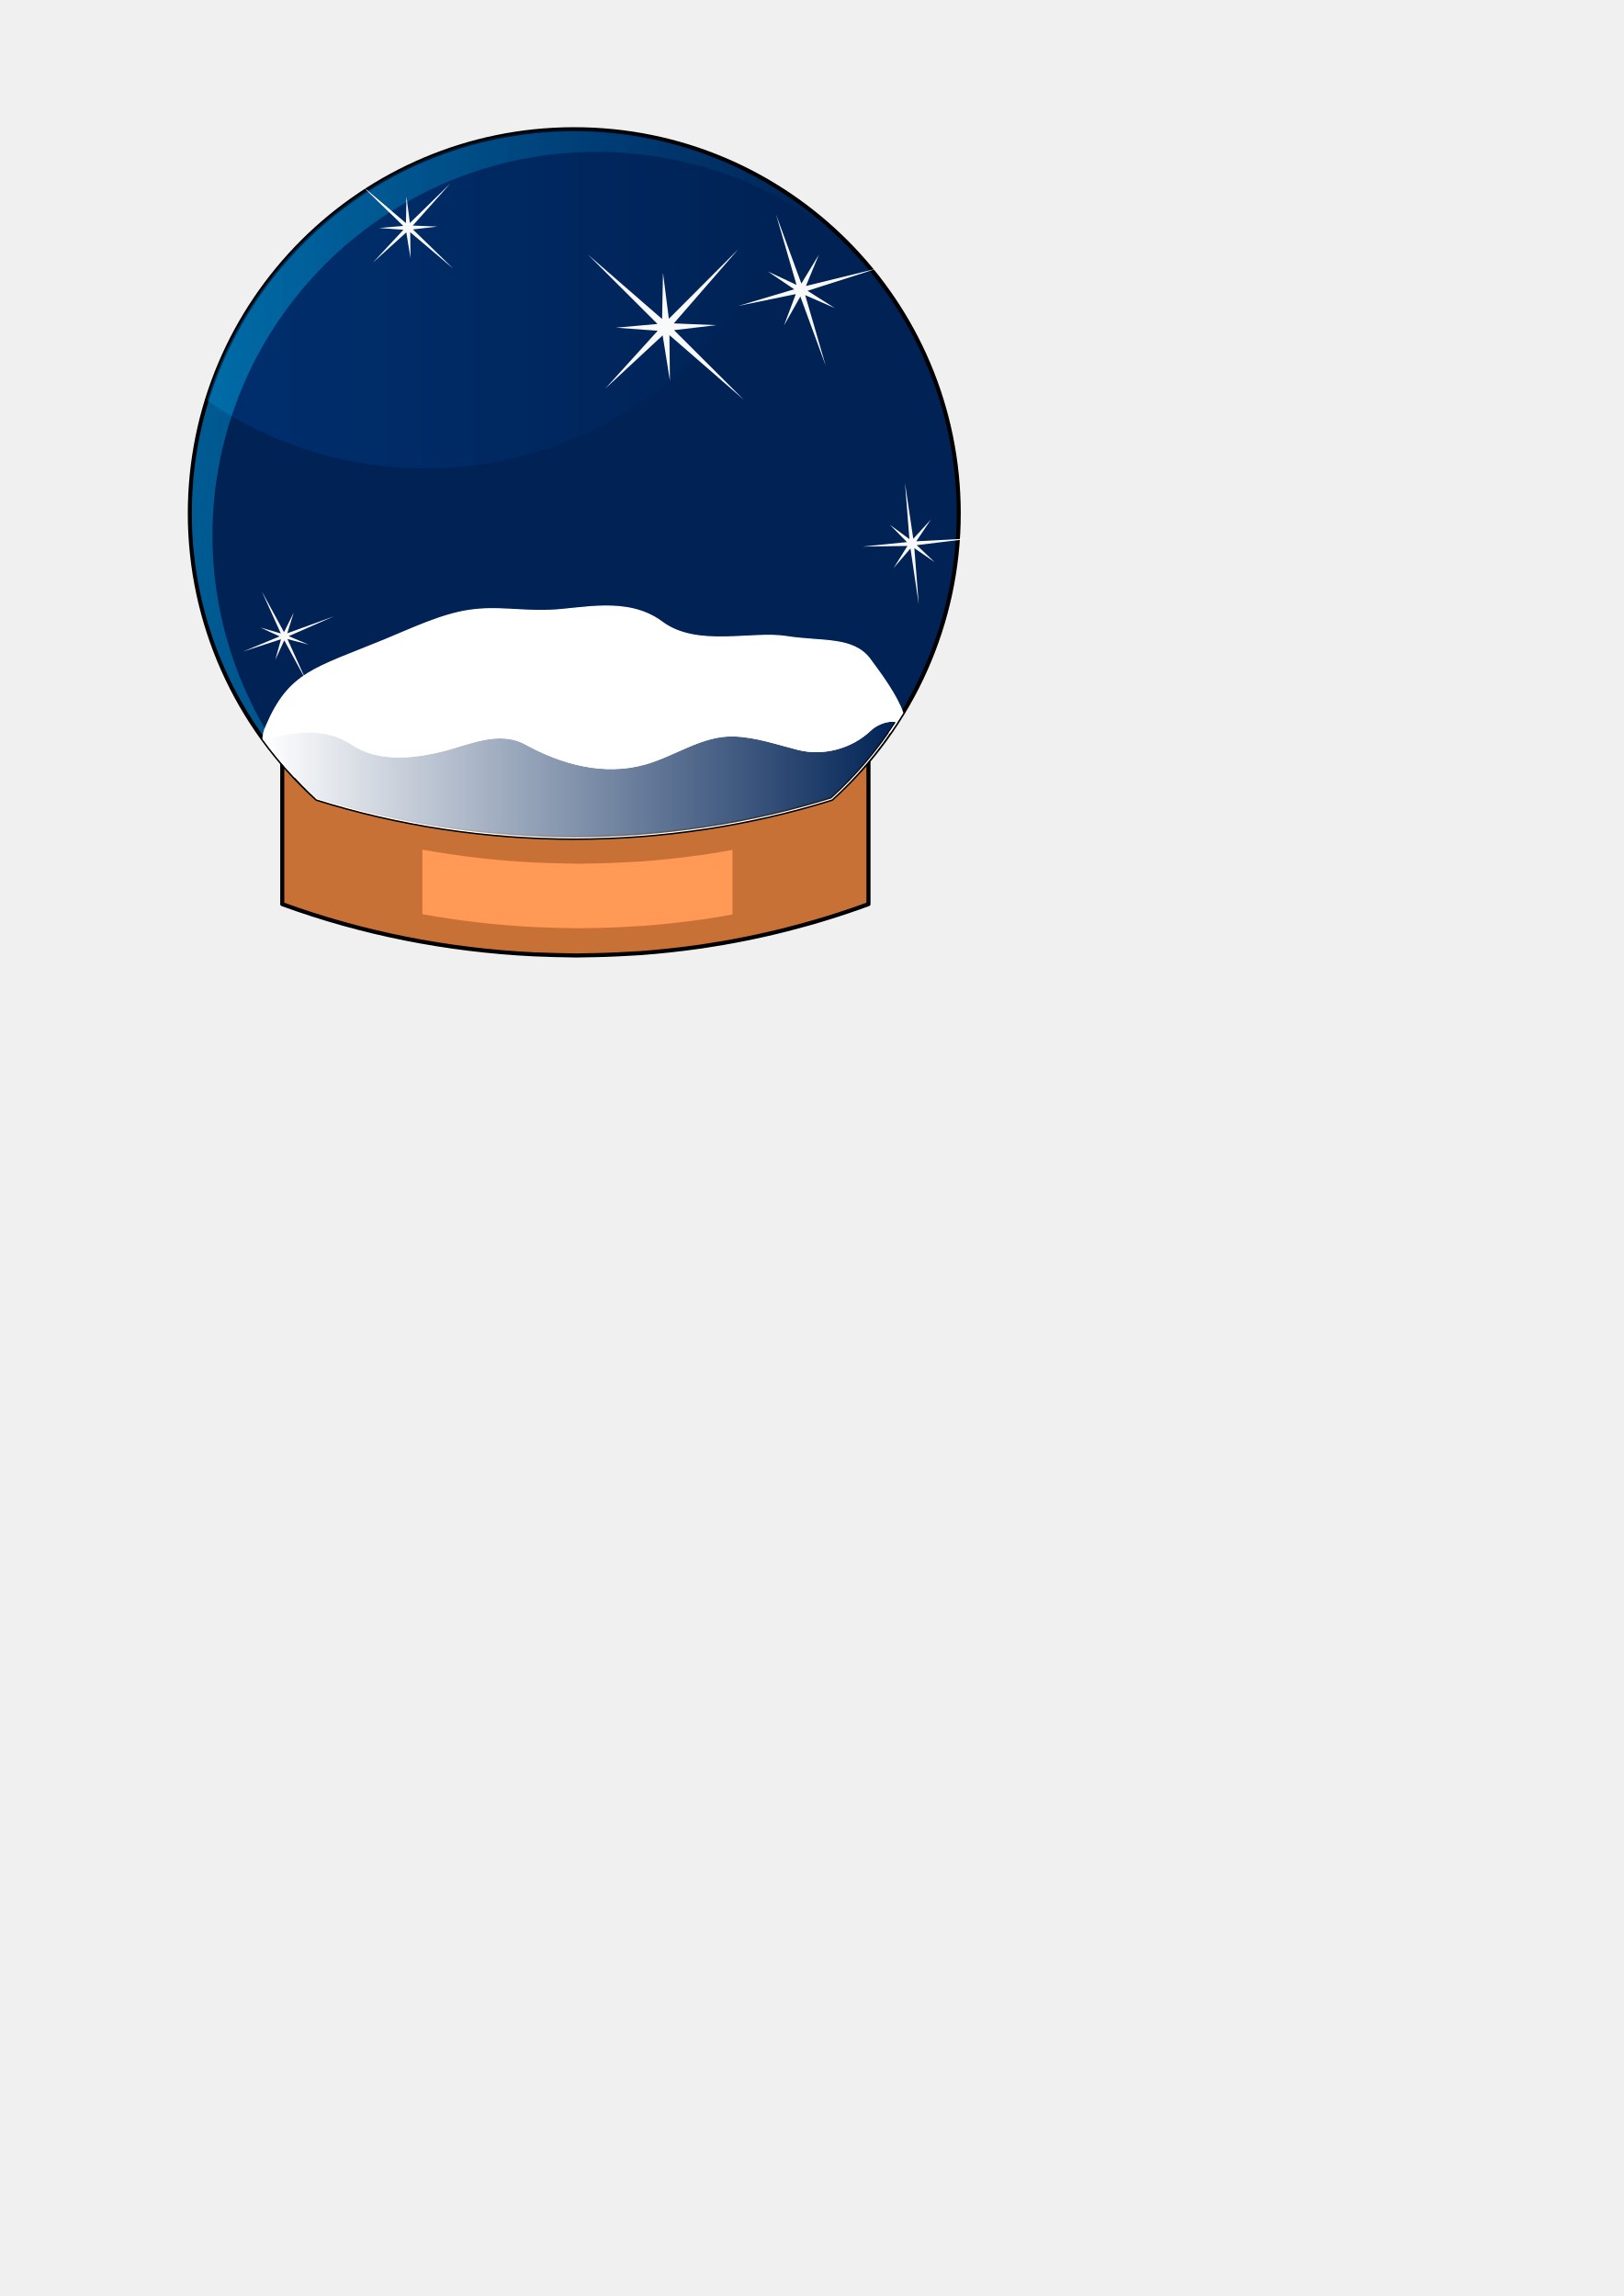
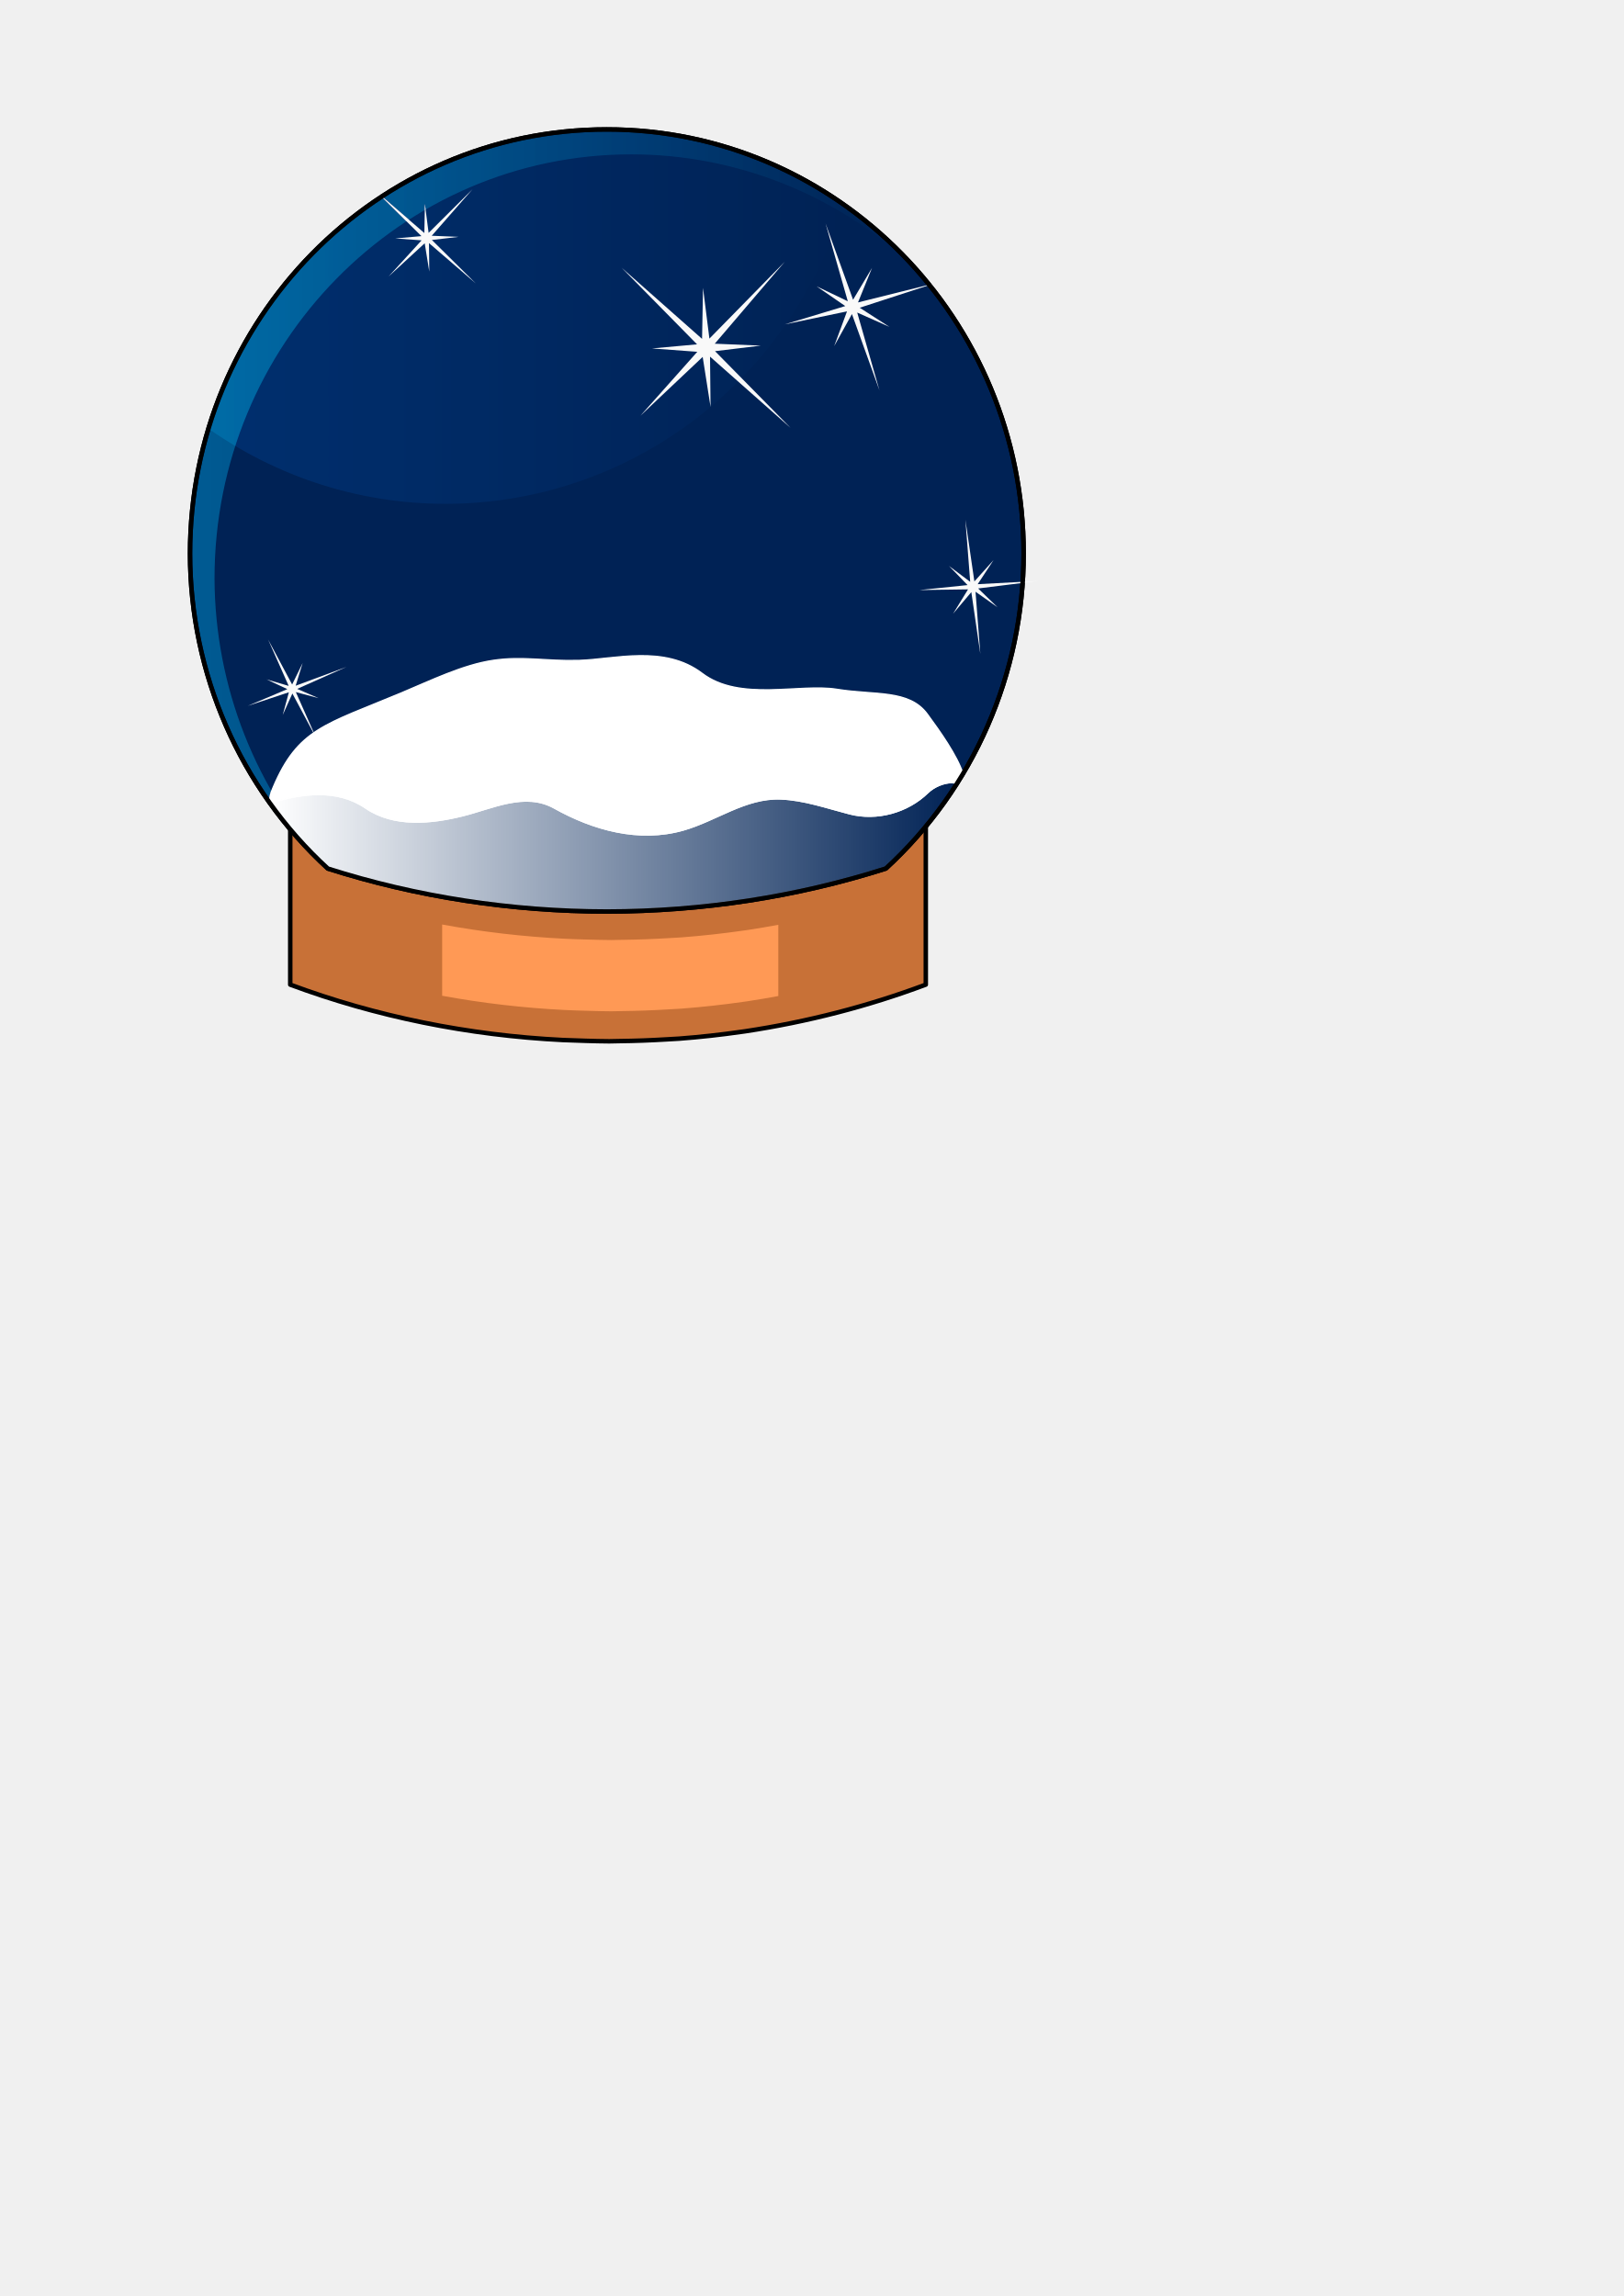
- <svg xmlns="http://www.w3.org/2000/svg" xmlns:xlink="http://www.w3.org/1999/xlink" width="210mm" height="297mm" viewBox="0 0 210 297" version="1.1" id="svg5">
+ <svg xmlns="http://www.w3.org/2000/svg" xmlns:xlink="http://www.w3.org/1999/xlink" width="793.701" height="1122.52" viewBox="0 0 210 297" version="1.1" id="svg5">
  <defs id="defs2">
    <linearGradient id="linearGradient9125">
      <stop style="stop-color:#002255;stop-opacity:1;" offset="0" id="stop9121" />
      <stop style="stop-color:#002255;stop-opacity:0;" offset="1" id="stop9123" />
    </linearGradient>
    <linearGradient id="linearGradient5497-9">
      <stop style="stop-color:#ffffff;stop-opacity:1;" offset="0" id="stop5516" />
      <stop style="stop-color:#ffffff;stop-opacity:0;" offset="1" id="stop5518" />
    </linearGradient>
-     <linearGradient xlink:href="#linearGradient5497-9" id="linearGradient5499" x1="159.233" y1="640.102" x2="720.566" y2="640.102" gradientUnits="userSpaceOnUse" gradientTransform="matrix(0.1460781,0,0,0.1460781,10.84063,7.33153)" />
-     <linearGradient xlink:href="#linearGradient5497-9" id="linearGradient5982" x1="24.836" y1="95.492" x2="181.249" y2="95.492" gradientUnits="userSpaceOnUse" gradientTransform="matrix(0.5521063,0,0,0.5521063,10.84063,7.33153)" />
-     <linearGradient xlink:href="#linearGradient9125" id="linearGradient9127" x1="106.841" y1="214.457" x2="629.942" y2="214.457" gradientUnits="userSpaceOnUse" gradientTransform="matrix(0.1460781,0,0,0.1460781,10.84063,7.33153)" />
+     <linearGradient xlink:href="#linearGradient5497-9" id="linearGradient5499" x1="159.233" y1="640.102" x2="720.566" y2="640.102" gradientUnits="userSpaceOnUse" gradientTransform="matrix(0.1583796,0,0,0.1612175,9.710731,6.383546)" />
+     <linearGradient xlink:href="#linearGradient5497-9" id="linearGradient5982" x1="24.836" y1="95.492" x2="181.249" y2="95.492" gradientUnits="userSpaceOnUse" gradientTransform="matrix(0.5986002,0,0,0.609326,9.710731,6.383546)" />
+     <linearGradient xlink:href="#linearGradient9125" id="linearGradient9127" x1="106.841" y1="214.457" x2="629.942" y2="214.457" gradientUnits="userSpaceOnUse" gradientTransform="matrix(0.1583796,0,0,0.1612175,9.710731,6.383546)" />
  </defs>
  <g id="layer1">
-     <path id="path868-3-8" style="fill:#c87137;fill-opacity:1;stroke:#000000;stroke-width:0.529;stroke-linecap:round;stroke-linejoin:round;stroke-opacity:1;paint-order:markers fill stroke;stroke-miterlimit:4;stroke-dasharray:none" d="m 36.506,96.277 v 20.677 a 89.717,70.017 0 0 0 32.52,6.492 89.717,70.017 0 0 0 2.728,0.093 89.717,70.017 0 0 0 2.801,0.056 89.717,70.017 0 0 0 1.175,-0.022 89.717,70.017 0 0 0 5.703,-0.205 89.717,70.017 0 0 0 1.464,-0.083 89.717,70.017 0 0 0 7.432,-0.803 89.717,70.017 0 0 0 0.418,-0.056 89.717,70.017 0 0 0 21.575,-5.473 V 96.277 Z" />
-     <path id="path868-3-8-9-4" style="fill:#ff9955;fill-opacity:1;stroke-width:0.699;stroke-linecap:round;stroke-linejoin:round;paint-order:markers fill stroke" d="m 54.629,109.908 v 8.35 a 89.717,70.017 0 0 0 14.661,1.67 89.717,70.017 0 0 0 2.728,0.093 89.717,70.017 0 0 0 2.801,0.056 89.717,70.017 0 0 0 1.175,-0.022 89.717,70.017 0 0 0 5.703,-0.205 89.717,70.017 0 0 0 1.464,-0.083 89.717,70.017 0 0 0 7.432,-0.803 89.717,70.017 0 0 0 0.418,-0.056 89.717,70.017 0 0 0 3.717,-0.617 v -8.35 a 89.717,70.017 0 0 1 -3.717,0.617 89.717,70.017 0 0 1 -0.418,0.056 89.717,70.017 0 0 1 -7.432,0.803 89.717,70.017 0 0 1 -1.464,0.083 89.717,70.017 0 0 1 -5.703,0.205 89.717,70.017 0 0 1 -1.175,0.022 89.717,70.017 0 0 1 -2.801,-0.056 89.717,70.017 0 0 1 -2.728,-0.093 89.717,70.017 0 0 1 -14.661,-1.67 z" />
-     <path id="path868-3" style="fill:#002255;stroke:#000000;stroke-width:0.529;stroke-linecap:round;stroke-linejoin:round;stroke-opacity:1;paint-order:markers fill stroke;stroke-miterlimit:4;stroke-dasharray:none" d="M 74.273,16.718 A 49.721,49.721 0 0 0 24.553,66.439 49.721,49.721 0 0 0 40.99,103.348 89.717,70.017 0 0 0 74.273,108.386 89.717,70.017 0 0 0 107.557,103.347 49.721,49.721 0 0 0 123.994,66.439 49.721,49.721 0 0 0 74.273,16.718 Z" />
-     <path id="path868-3-0" style="opacity:0.45;mix-blend-mode:screen;fill:url(#linearGradient9127);fill-opacity:1;stroke:none;stroke-width:0.699;stroke-linecap:round;stroke-linejoin:round;stroke-opacity:1;paint-order:markers fill stroke" d="M 74.273,16.718 A 49.721,49.721 0 0 0 26.797,51.814 49.721,49.721 0 0 0 86.644,49.247 49.721,49.721 0 0 0 102.512,25.531 49.721,49.721 0 0 0 74.273,16.718 Z" />
-     <path id="path2250" style="fill:#ffffff;stroke:#ffffff;stroke-width:0.146px;stroke-linecap:butt;stroke-linejoin:miter;stroke-opacity:1" d="m 78.19,78.397 c -2.57,0.026 -5.095,0.489 -7.172,0.551 -4.154,0.123 -6.673,-0.526 -10.299,-0.005 -3.626,0.521 -7.49,2.392 -11.013,3.838 -9.051,3.714 -12.264,4.163 -15.239,11.046 -0.267,0.587 -0.417,1.178 -0.456,1.754 a 49.721,49.721 0 0 0 4.087,4.914 c 0.026,0.007 0.055,0.011 0.081,0.018 a 49.721,49.721 0 0 1 -3.966,-4.857 c 0.039,-0.017 0.079,-0.033 0.123,-0.046 3.547,-1.058 7.758,-1.643 11.152,0.642 3.384,2.279 7.836,1.83 11.608,0.909 3.544,-0.865 7.41,-2.826 10.912,-0.902 4.617,2.537 10.075,4.063 15.394,2.575 3.947,-1.104 7.408,-3.796 11.59,-3.64 2.804,0.105 5.457,1.036 8.237,1.743 3.263,0.83 6.916,-0.166 9.335,-2.471 0.766,-0.73 1.92,-1.177 2.804,-1.179 0.229,-5.29e-4 0.439,0.03 0.621,0.092 a 49.721,49.721 0 0 1 -0.896,1.32 c 0.016,-0.004 0.034,-0.012 0.051,-0.017 a 49.721,49.721 0 0 0 1.616,-2.474 c -0.703,-2.101 -2.69,-4.877 -4.263,-6.974 -2.172,-2.896 -6.267,-2.176 -10.761,-2.893 -4.494,-0.718 -11.587,1.491 -16.101,-1.876 -2.257,-1.684 -4.872,-2.093 -7.442,-2.067 z" />
-     <path id="path1821" style="fill:#f9f9f9;stroke-width:0.251;stroke-linecap:round;stroke-linejoin:round;paint-order:markers fill stroke" d="m 49.035,29.494 3.122,-0.271 -5.236,-5.092 5.583,4.728 0.067,-3.386 0.442,3.369 5.225,-5.102 -4.852,5.44 3.194,0.129 -3.176,0.368 5.236,5.092 -5.583,-4.728 0.036,3.341 -0.545,-3.323 -4.318,3.905 3.945,-4.243 z" />
-     <path id="path2128" style="fill:#f9f9f9;stroke-width:0.213;stroke-linecap:round;stroke-linejoin:round;paint-order:markers fill stroke" d="m 33.682,81.175 2.638,0.764 -2.457,-5.442 2.869,5.277 1.255,-2.519 -0.834,2.664 6.062,-2.206 -5.878,2.576 2.555,1.087 -2.716,-0.709 2.457,5.442 -2.869,-5.277 -1.155,2.517 0.734,-2.661 -4.899,1.59 4.715,-1.959 z" />
-     <path id="path2130" style="fill:#f9f9f9;stroke-width:0.438;stroke-linecap:round;stroke-linejoin:round;paint-order:markers fill stroke" d="m 79.663,42.386 5.37,-0.479 -9.006,-8.988 9.604,8.347 0.115,-5.978 0.761,5.947 8.988,-9.006 -8.347,9.604 5.495,0.227 -5.464,0.649 9.006,8.988 -9.604,-8.347 0.062,5.898 -0.938,-5.867 -7.427,6.893 6.786,-7.49 z" />
-     <path id="path2132" style="fill:#f9f9f9;stroke-width:0.327;stroke-linecap:round;stroke-linejoin:round;paint-order:markers fill stroke" d="m 99.298,35.108 3.719,1.748 -2.654,-9.122 3.283,8.945 2.263,-3.736 -1.674,4.05 9.227,-2.262 -9.022,2.885 3.543,2.242 -3.843,-1.676 2.654,9.122 -3.283,-8.945 -2.117,3.753 1.528,-4.067 -7.423,1.522 7.218,-2.145 z" />
-     <path id="path2134" style="fill:#f9f9f9;stroke-width:0.251;stroke-linecap:round;stroke-linejoin:round;paint-order:markers fill stroke" d="m 115.092,67.882 2.524,1.857 -0.571,-7.281 1.072,7.237 2.286,-2.499 -1.892,2.822 7.293,-0.383 -7.236,0.883 2.315,2.205 -2.629,-1.821 0.571,7.281 -1.072,-7.237 -2.178,2.533 1.784,-2.856 -5.821,0.083 5.764,-0.583 z" />
-     <path id="path1541" style="mix-blend-mode:soft-light;fill:url(#linearGradient5982);fill-opacity:1;stroke:none;stroke-width:0.699;stroke-linecap:round;stroke-linejoin:round;stroke-opacity:1;paint-order:markers fill stroke" d="m 74.273,16.718 a 49.721,49.721 0 0 0 -49.72,49.721 49.721,49.721 0 0 0 16.437,36.909 89.717,70.017 0 0 0 0.141,0.041 A 49.721,49.721 0 0 1 27.474,69.361 49.721,49.721 0 0 1 77.195,19.64 49.721,49.721 0 0 1 110.91,32.828 49.721,49.721 0 0 0 74.273,16.718 Z" />
-     <path id="path2211" style="fill:url(#linearGradient5499);fill-opacity:1;stroke:#ffffff;stroke-width:0.146px;stroke-linecap:butt;stroke-linejoin:miter;stroke-opacity:1" d="m 115.367,93.287 c -0.884,0.002 -2.038,0.449 -2.804,1.179 -2.418,2.305 -6.071,3.301 -9.335,2.471 -2.781,-0.707 -5.434,-1.638 -8.237,-1.743 -4.181,-0.156 -7.643,2.536 -11.59,3.64 -5.318,1.488 -10.776,-0.038 -15.394,-2.575 -3.502,-1.925 -7.368,0.037 -10.912,0.902 -3.772,0.921 -8.224,1.37 -11.608,-0.909 -3.394,-2.285 -7.605,-1.7 -11.152,-0.642 -0.044,0.013 -0.085,0.029 -0.123,0.046 a 49.721,49.721 0 0 0 6.778,7.692 89.717,70.017 0 0 0 33.283,5.039 89.717,70.017 0 0 0 33.284,-5.039 49.721,49.721 0 0 0 8.431,-9.968 c -0.182,-0.062 -0.391,-0.093 -0.621,-0.092 z" />
+     <path id="path868-3-8" style="fill:#c87137;fill-opacity:1;stroke:#000000;stroke-width:0.579;stroke-linecap:round;stroke-linejoin:round;stroke-miterlimit:4;stroke-dasharray:none;stroke-opacity:1;paint-order:markers fill stroke" d="m 37.538,104.548 v 22.82 a 97.272,77.274 0 0 0 35.258,7.165 97.272,77.274 0 0 0 2.957,0.103 97.272,77.274 0 0 0 3.037,0.062 97.272,77.274 0 0 0 1.274,-0.025 97.272,77.274 0 0 0 6.183,-0.226 97.272,77.274 0 0 0 1.587,-0.092 97.272,77.274 0 0 0 8.058,-0.886 97.272,77.274 0 0 0 0.453,-0.062 97.272,77.274 0 0 0 23.392,-6.04 V 104.548 Z" />
+     <path id="path868-3-8-9-4" style="fill:#ff9955;fill-opacity:1;stroke-width:0.764;stroke-linecap:round;stroke-linejoin:round;paint-order:markers fill stroke" d="m 57.186,119.591 v 9.215 a 97.272,77.274 0 0 0 15.896,1.844 97.272,77.274 0 0 0 2.957,0.103 97.272,77.274 0 0 0 3.037,0.062 97.272,77.274 0 0 0 1.274,-0.025 97.272,77.274 0 0 0 6.183,-0.226 97.272,77.274 0 0 0 1.587,-0.092 97.272,77.274 0 0 0 8.058,-0.886 97.272,77.274 0 0 0 0.453,-0.062 97.272,77.274 0 0 0 4.03,-0.681 v -9.215 a 97.272,77.274 0 0 1 -4.03,0.681 97.272,77.274 0 0 1 -0.453,0.062 97.272,77.274 0 0 1 -8.058,0.886 97.272,77.274 0 0 1 -1.587,0.092 97.272,77.274 0 0 1 -6.183,0.226 97.272,77.274 0 0 1 -1.274,0.025 97.272,77.274 0 0 1 -3.037,-0.062 97.272,77.274 0 0 1 -2.957,-0.103 97.272,77.274 0 0 1 -15.896,-1.844 z" />
+     <path id="path868-3" style="fill:#002255;stroke:#000000;stroke-width:0.579;stroke-linecap:round;stroke-linejoin:round;stroke-miterlimit:4;stroke-dasharray:none;stroke-opacity:1;paint-order:markers fill stroke" d="M 78.485,16.743 A 53.908,54.874 0 0 0 24.578,71.617 53.908,54.874 0 0 0 42.399,112.351 97.272,77.274 0 0 0 78.485,117.911 97.272,77.274 0 0 0 114.572,112.35 53.908,54.874 0 0 0 132.393,71.617 53.908,54.874 0 0 0 78.485,16.743 Z" />
+     <path id="path868-3-0" style="opacity:0.45;mix-blend-mode:screen;fill:url(#linearGradient9127);fill-opacity:1;stroke:none;stroke-width:0.764;stroke-linecap:round;stroke-linejoin:round;stroke-opacity:1;paint-order:markers fill stroke" d="M 78.485,16.743 A 53.908,54.874 0 0 0 27.011,55.476 53.908,54.874 0 0 0 91.898,52.644 53.908,54.874 0 0 0 109.102,26.469 53.908,54.874 0 0 0 78.485,16.743 Z" />
+     <path id="path2250" style="fill:#ffffff;stroke:#ffffff;stroke-width:0.16px;stroke-linecap:butt;stroke-linejoin:miter;stroke-opacity:1" d="m 82.732,84.814 c -2.786,0.029 -5.524,0.54 -7.775,0.608 -4.503,0.136 -7.235,-0.581 -11.167,-0.005 -3.931,0.575 -8.121,2.64 -11.941,4.235 -9.813,4.099 -13.297,4.594 -16.522,12.19 -0.289,0.647 -0.452,1.3 -0.495,1.936 a 53.908,54.874 0 0 0 4.431,5.424 c 0.028,0.008 0.059,0.012 0.088,0.019 a 53.908,54.874 0 0 1 -4.3,-5.361 c 0.042,-0.019 0.086,-0.036 0.134,-0.05 3.845,-1.168 8.411,-1.813 12.091,0.709 3.669,2.515 8.496,2.02 12.585,1.003 3.843,-0.955 8.034,-3.119 11.831,-0.995 5.006,2.8 10.924,4.484 16.69,2.842 4.279,-1.219 8.032,-4.19 12.566,-4.018 3.04,0.116 5.916,1.143 8.931,1.923 3.538,0.916 7.499,-0.183 10.121,-2.727 0.831,-0.806 2.081,-1.299 3.04,-1.302 0.249,-5.8e-4 0.476,0.034 0.673,0.102 a 53.908,54.874 0 0 1 -0.972,1.456 c 0.018,-0.005 0.037,-0.013 0.055,-0.018 a 53.908,54.874 0 0 0 1.752,-2.731 c -0.763,-2.318 -2.917,-5.382 -4.622,-7.697 -2.355,-3.197 -6.795,-2.401 -11.667,-3.193 -4.872,-0.792 -12.563,1.646 -17.457,-2.07 -2.447,-1.858 -5.282,-2.31 -8.068,-2.281 z" />
+     <path id="path1821" style="fill:#f9f9f9;stroke-width:0.275;stroke-linecap:round;stroke-linejoin:round;paint-order:markers fill stroke" d="m 51.121,30.843 3.385,-0.299 -5.677,-5.62 6.053,5.218 0.073,-3.737 0.48,3.718 5.665,-5.631 -5.261,6.004 3.463,0.142 -3.444,0.406 5.677,5.62 -6.053,-5.218 0.039,3.687 -0.591,-3.668 -4.681,4.309 4.277,-4.683 z" />
+     <path id="path2128" style="fill:#f9f9f9;stroke-width:0.233;stroke-linecap:round;stroke-linejoin:round;paint-order:markers fill stroke" d="m 34.476,87.881 2.86,0.844 -2.664,-6.006 3.111,5.824 1.36,-2.78 -0.904,2.94 6.572,-2.435 -6.373,2.843 2.77,1.199 -2.945,-0.782 2.664,6.006 -3.111,-5.824 -1.252,2.778 0.796,-2.937 -5.311,1.754 5.112,-2.162 z" />
+     <path id="path2130" style="fill:#f9f9f9;stroke-width:0.479;stroke-linecap:round;stroke-linejoin:round;paint-order:markers fill stroke" d="m 84.329,45.071 5.823,-0.529 -9.765,-9.92 10.413,9.212 0.125,-6.597 0.825,6.563 9.745,-9.94 -9.05,10.599 5.958,0.25 -5.924,0.717 9.765,9.92 -10.413,-9.212 0.067,6.509 -1.017,-6.475 -8.053,7.607 7.357,-8.267 z" />
+     <path id="path2132" style="fill:#f9f9f9;stroke-width:0.358;stroke-linecap:round;stroke-linejoin:round;paint-order:markers fill stroke" d="m 105.617,37.039 4.032,1.929 -2.877,-10.068 3.559,9.872 2.454,-4.123 -1.815,4.47 10.004,-2.496 -9.782,3.184 3.841,2.474 -4.166,-1.85 2.877,10.068 -3.559,-9.872 -2.296,4.141 1.656,-4.489 -8.048,1.679 7.826,-2.367 z" />
+     <path id="path2134" style="fill:#f9f9f9;stroke-width:0.275;stroke-linecap:round;stroke-linejoin:round;paint-order:markers fill stroke" d="m 122.741,73.21 2.737,2.05 -0.62,-8.036 1.163,7.987 2.478,-2.758 -2.051,3.115 7.907,-0.423 -7.846,0.975 2.51,2.434 -2.85,-2.009 0.62,8.036 -1.163,-7.987 -2.362,2.796 1.935,-3.152 -6.311,0.091 6.249,-0.644 z" />
+     <path id="path1541" style="mix-blend-mode:soft-light;fill:url(#linearGradient5982);fill-opacity:1;stroke:none;stroke-width:0.764;stroke-linecap:round;stroke-linejoin:round;stroke-opacity:1;paint-order:markers fill stroke" d="m 78.485,16.743 a 53.908,54.874 0 0 0 -53.908,54.874 53.908,54.874 0 0 0 17.821,40.734 97.272,77.274 0 0 0 0.153,0.045 A 53.908,54.874 0 0 1 27.745,74.841 53.908,54.874 0 0 1 81.653,19.967 53.908,54.874 0 0 1 118.207,34.523 53.908,54.874 0 0 0 78.485,16.743 Z" />
+     <path id="path2211" style="fill:url(#linearGradient5499);fill-opacity:1;stroke:#ffffff;stroke-width:0.16px;stroke-linecap:butt;stroke-linejoin:miter;stroke-opacity:1" d="m 123.039,101.247 c -0.959,0.002 -2.209,0.496 -3.04,1.302 -2.622,2.544 -6.582,3.643 -10.121,2.727 -3.015,-0.78 -5.891,-1.808 -8.931,-1.923 -4.533,-0.172 -8.286,2.799 -12.566,4.018 -5.766,1.642 -11.684,-0.042 -16.69,-2.842 -3.797,-2.124 -7.988,0.04 -11.831,0.995 -4.09,1.016 -8.916,1.511 -12.585,-1.003 -3.68,-2.522 -8.246,-1.877 -12.091,-0.709 -0.048,0.014 -0.092,0.032 -0.134,0.05 a 53.908,54.874 0 0 0 7.348,8.489 97.272,77.274 0 0 0 36.086,5.561 97.272,77.274 0 0 0 36.086,-5.561 53.908,54.874 0 0 0 9.141,-11.002 c -0.197,-0.069 -0.424,-0.103 -0.673,-0.102 z" />
+     <path id="path11172" style="fill:none;stroke:#000000;stroke-width:0.579;stroke-linecap:round;stroke-linejoin:round;stroke-miterlimit:4;stroke-dasharray:none;stroke-opacity:1;paint-order:markers fill stroke" d="M 78.485,16.743 A 53.908,54.874 0 0 0 24.578,71.617 53.908,54.874 0 0 0 42.399,112.351 97.272,77.274 0 0 0 78.485,117.911 97.272,77.274 0 0 0 114.572,112.35 53.908,54.874 0 0 0 132.393,71.617 53.908,54.874 0 0 0 78.485,16.743 Z" />
  </g>
</svg>
